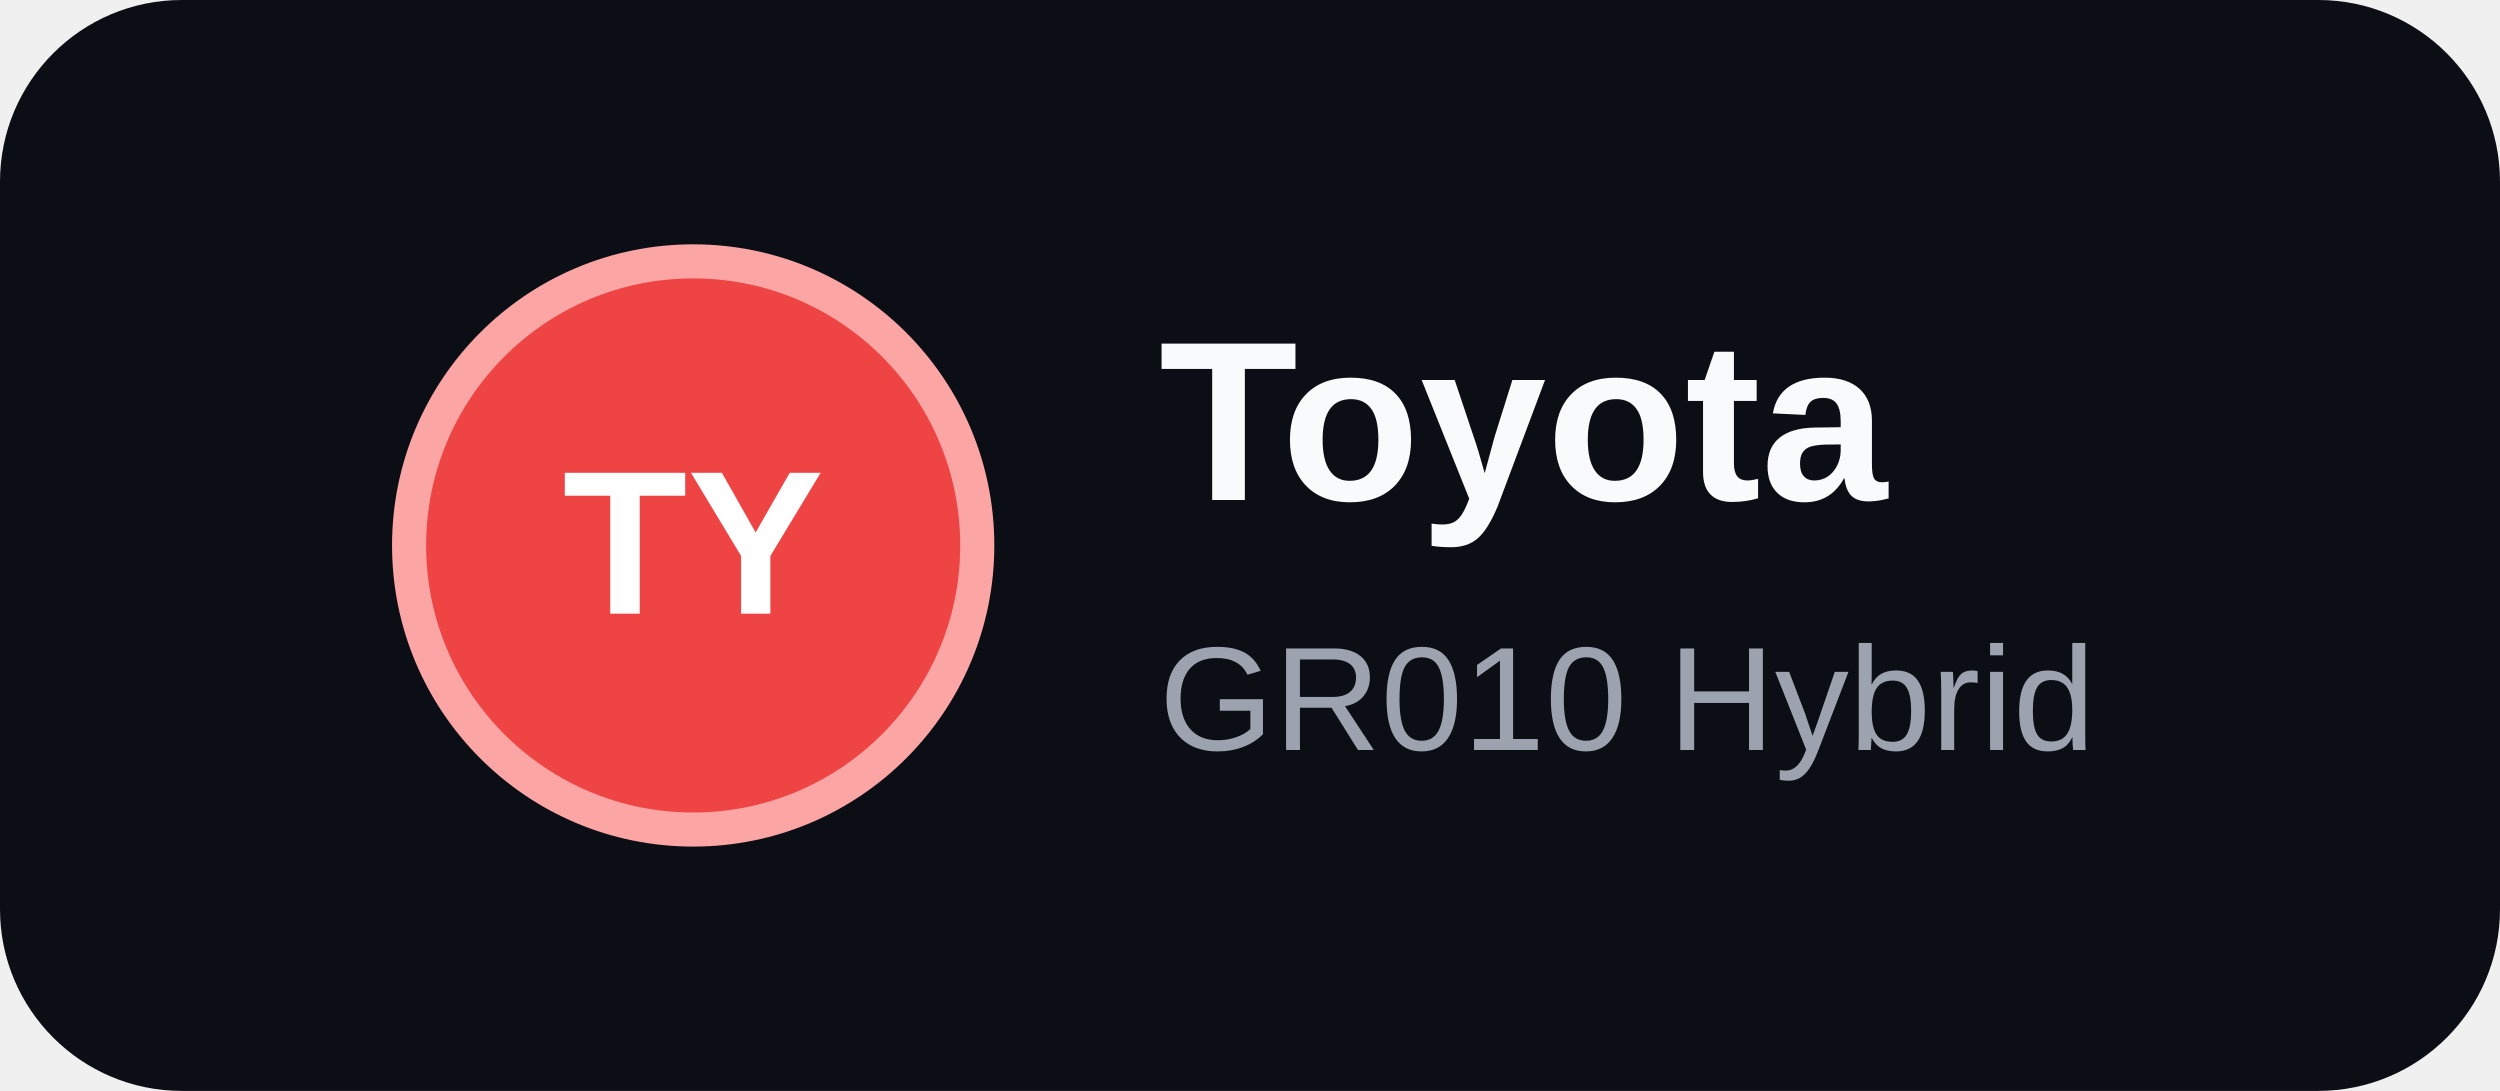
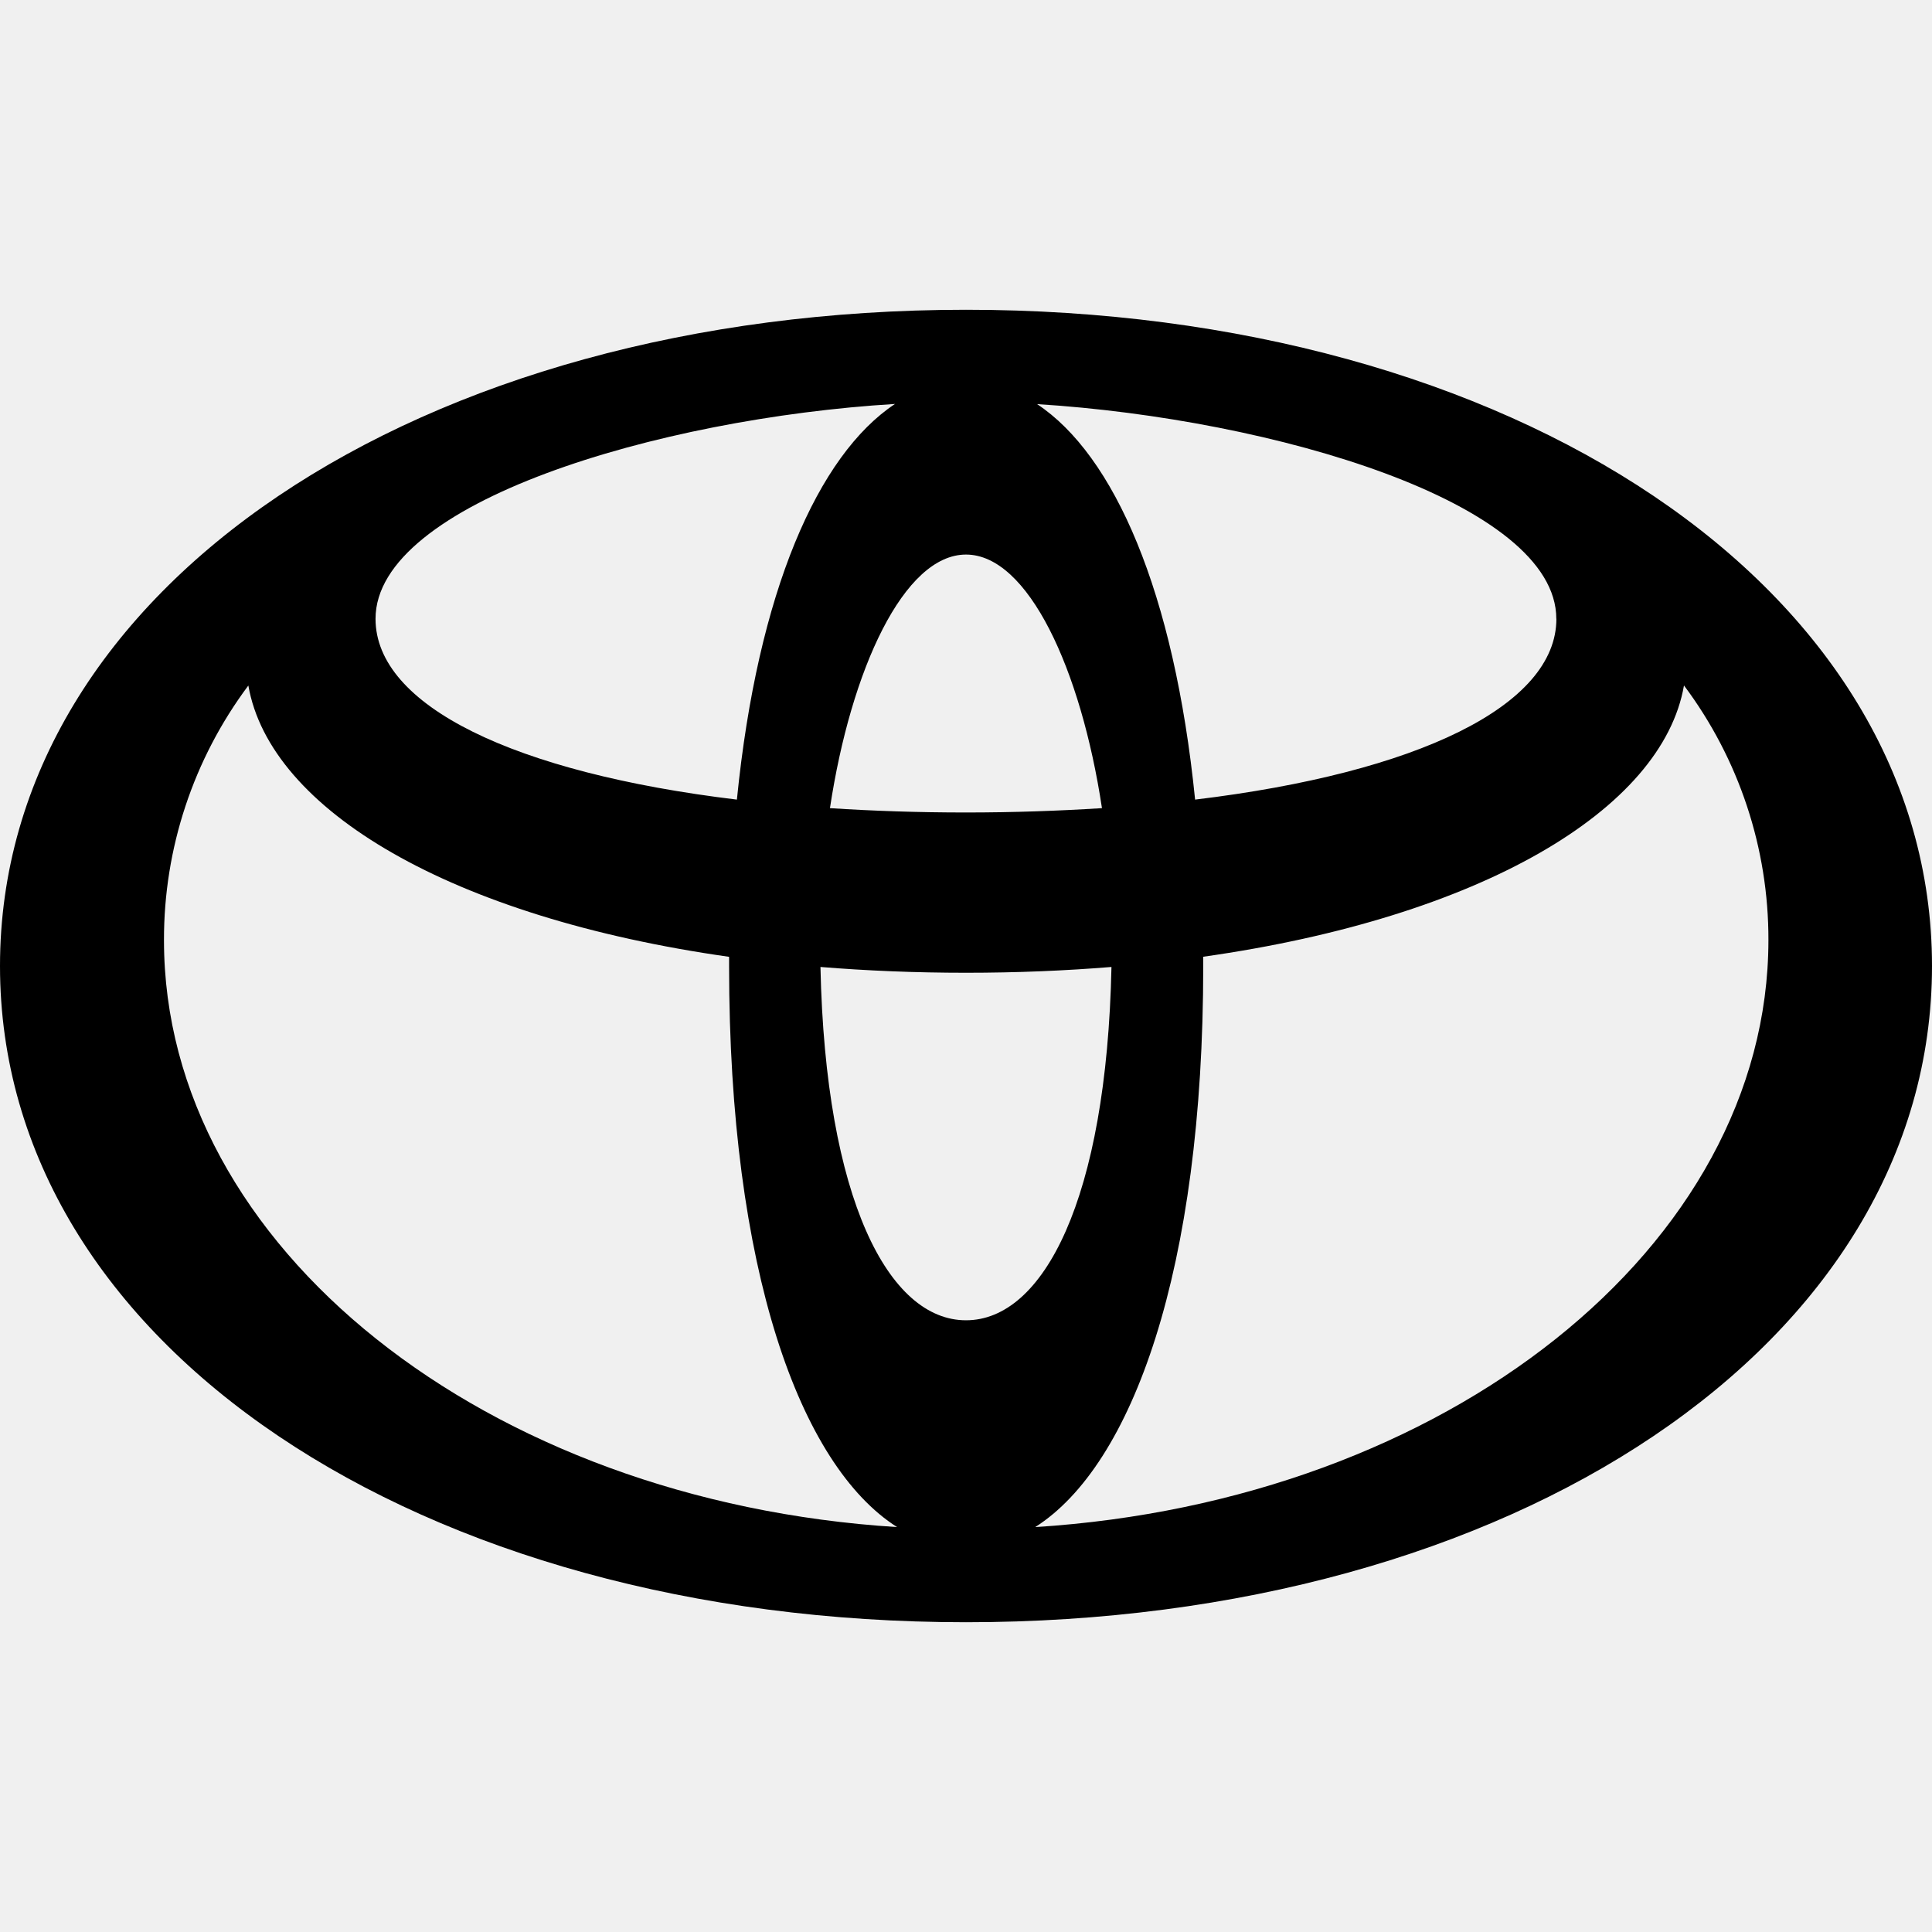
- <svg xmlns="http://www.w3.org/2000/svg" viewBox="0 0 220 96">
-   <rect width="220" height="96" rx="16" fill="#0b0e15" />
-   <circle cx="61" cy="48" r="25" fill="#ef4444" stroke="#fca5a5" stroke-width="3" />
-   <text x="61" y="54" text-anchor="middle" fill="#fff" font-size="18" font-family="Arial" font-weight="700">TY</text>
-   <text x="102" y="44" fill="#f8fafc" font-size="20" font-family="Arial" font-weight="700">Toyota</text>
-   <text x="102" y="66" fill="#9ca3af" font-size="13" font-family="Arial">GR010 Hybrid</text>
+ <svg xmlns="http://www.w3.org/2000/svg" role="img" viewBox="0 0 24 24">
+   <path d="M12 3.848C5.223 3.848 0 7.298 0 12c0 4.702 5.224 8.152 12 8.152S24 16.702 24 12c0-4.702-5.223-8.152-12-8.152zm7.334 3.839c0 1.08-1.725 1.913-4.488 2.246-.26-2.58-1.005-4.279-1.963-4.913 2.948.184 6.45 1.227 6.45 2.667zM12 16.401c-.96 0-1.746-1.5-1.808-4.389.577.047 1.18.072 1.808.072.628 0 1.23-.025 1.807-.072-.061 2.89-.847 4.389-1.807 4.389zm0-6.308c-.59 0-1.155-.019-1.69-.054.261-1.728.92-3.15 1.69-3.15.77 0 1.428 1.422 1.689 3.15-.535.034-1.099.054-1.689.054zm-.882-5.075c-.956.633-1.706 2.333-1.964 4.915C6.391 9.6 4.665 8.767 4.665 7.687c0-1.44 3.504-2.49 6.453-2.669zM2.037 11.68a5.265 5.265 0 011.048-3.164c.27 1.547 2.522 2.881 5.972 3.37V12c0 3.772.879 6.203 2.087 6.97-5.107-.321-9.107-3.48-9.107-7.29zm10.823 7.29c1.207-.767 2.087-3.198 2.087-6.97v-.115c3.447-.488 5.704-1.826 5.972-3.37a5.26 5.26 0 011.049 3.165c-.004 3.81-4.008 6.969-9.109 7.29z" />
</svg>
